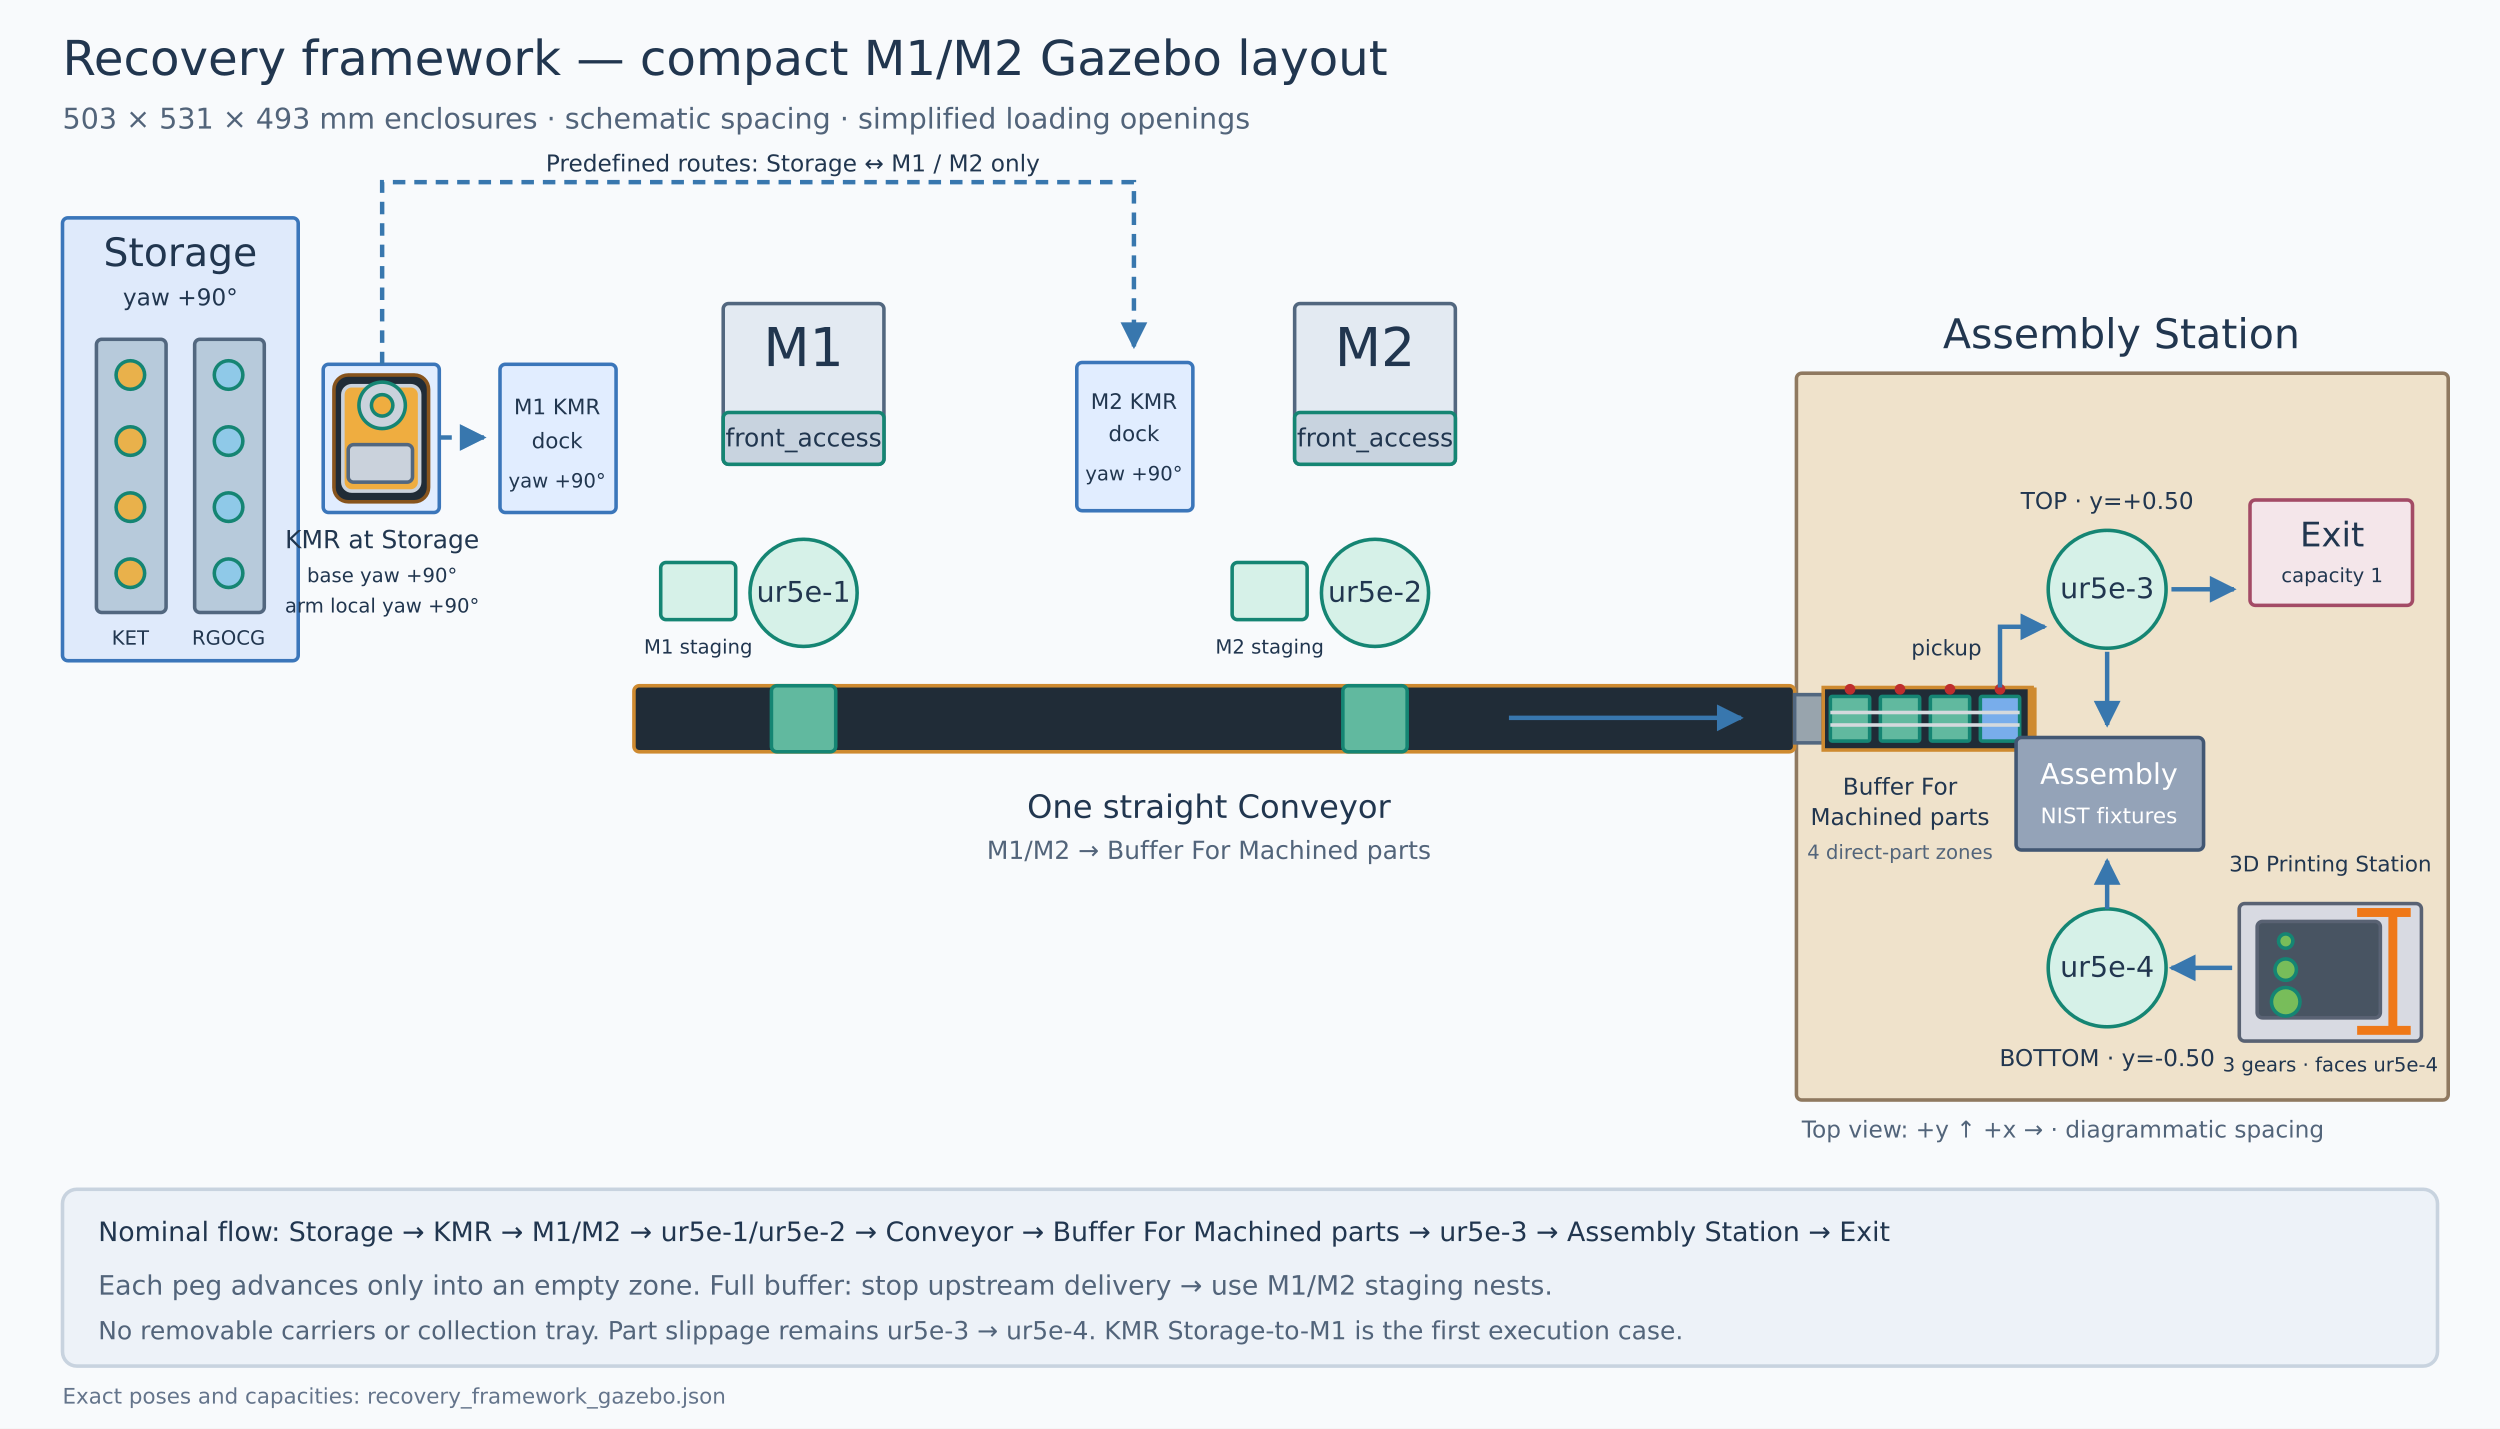
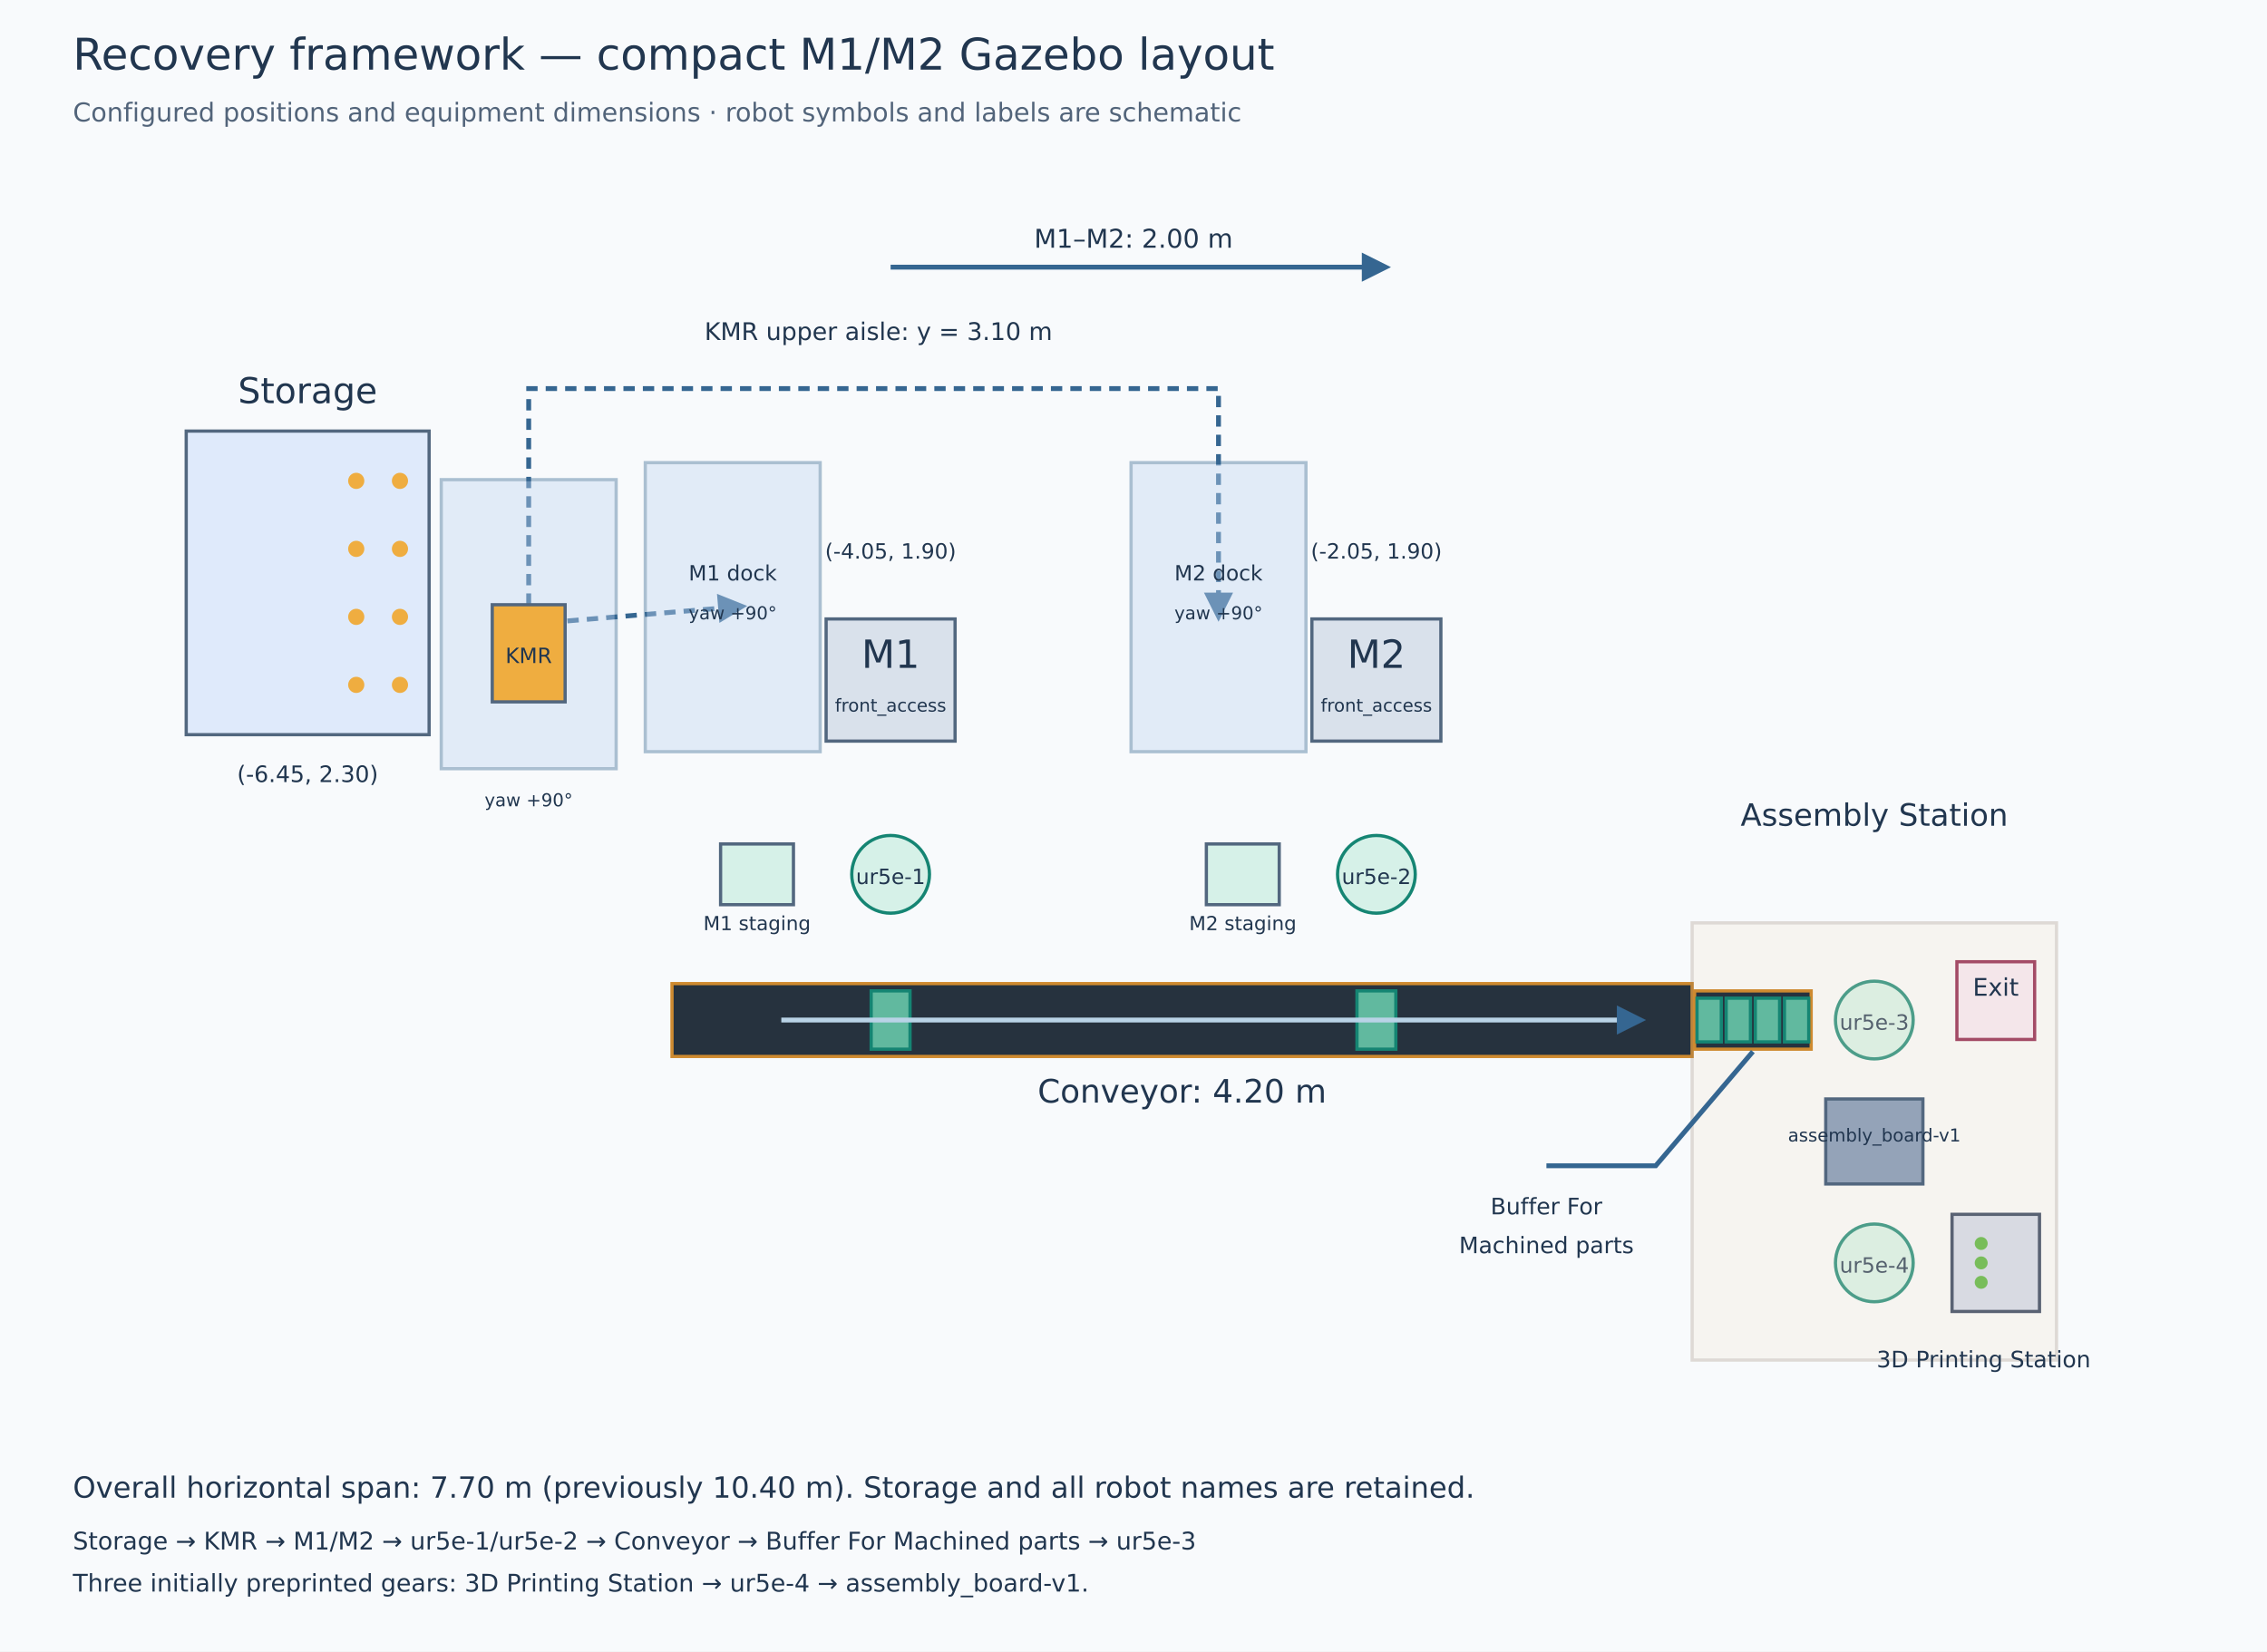
- <svg xmlns="http://www.w3.org/2000/svg" width="1400" height="800" viewBox="0 0 1400 800">
+ <svg xmlns="http://www.w3.org/2000/svg" width="1400" height="1020" viewBox="0 0 1400 1020">
  <defs>
-     <marker id="arrow" viewBox="0 0 10 10" refX="9" refY="5" markerWidth="6" markerHeight="6" orient="auto-start-reverse">
-       <path d="M0 0 L10 5 L0 10Z" fill="#3877ae" />
+     <marker id="arrow" viewBox="0 0 10 10" refX="5" refY="5" markerWidth="6" markerHeight="6" orient="auto-start-reverse">
+       <path d="M0 0 L10 5 L0 10Z" fill="#356691" />
    </marker>
  </defs>
-   <rect width="1400" height="800" fill="#f8fafc" />
-   <text x="35" y="42" text-anchor="start" font-family="DejaVu Sans, sans-serif" font-size="27" fill="#21364f">Recovery framework — compact M1/M2 Gazebo layout</text>
-   <text x="35" y="72" text-anchor="start" font-family="DejaVu Sans, sans-serif" font-size="16" fill="#52647a">503 × 531 × 493 mm enclosures · schematic spacing · simplified loading openings</text>
-   <rect x="35" y="122" width="132" height="248" rx="3" fill="#dfeafb" stroke="#3b76ba" stroke-width="2" />
-   <text x="101" y="149" text-anchor="middle" font-family="DejaVu Sans, sans-serif" font-size="22" fill="#21364f">Storage</text>
-   <text x="101" y="171" text-anchor="middle" font-family="DejaVu Sans, sans-serif" font-size="13" fill="#21364f">yaw +90°</text>
-   <rect x="54" y="190" width="39" height="153" rx="3" fill="#b7cadb" stroke="#52677f" stroke-width="2" />
-   <circle cx="73" cy="210" r="8" fill="#e9b14b" stroke="#158573" stroke-width="2" />
-   <circle cx="73" cy="247" r="8" fill="#e9b14b" stroke="#158573" stroke-width="2" />
-   <circle cx="73" cy="284" r="8" fill="#e9b14b" stroke="#158573" stroke-width="2" />
-   <circle cx="73" cy="321" r="8" fill="#e9b14b" stroke="#158573" stroke-width="2" />
-   <text x="73" y="361" text-anchor="middle" font-family="DejaVu Sans, sans-serif" font-size="11" fill="#21364f">KET</text>
-   <rect x="109" y="190" width="39" height="153" rx="3" fill="#b7cadb" stroke="#52677f" stroke-width="2" />
-   <circle cx="128" cy="210" r="8" fill="#8fc9e8" stroke="#158573" stroke-width="2" />
-   <circle cx="128" cy="247" r="8" fill="#8fc9e8" stroke="#158573" stroke-width="2" />
-   <circle cx="128" cy="284" r="8" fill="#8fc9e8" stroke="#158573" stroke-width="2" />
-   <circle cx="128" cy="321" r="8" fill="#8fc9e8" stroke="#158573" stroke-width="2" />
-   <text x="128" y="361" text-anchor="middle" font-family="DejaVu Sans, sans-serif" font-size="11" fill="#21364f">RGOCG</text>
-   <rect x="181" y="204" width="65" height="83" rx="3" fill="#e1edff" stroke="#3b76ba" stroke-width="2" />
-   <rect x="187" y="210" width="53" height="71" rx="8" fill="#202c37" stroke="#87541d" stroke-width="2" />
-   <rect x="192" y="216" width="43" height="59" rx="5" fill="#efad40" stroke="#cad2dc" stroke-width="2" />
-   <rect x="195" y="249" width="36" height="21" rx="3" fill="#cad2dc" stroke="#52677f" stroke-width="2" />
-   <circle cx="214" cy="227" r="13" fill="#cad2dc" stroke="#158573" stroke-width="2" />
-   <circle cx="214" cy="227" r="6" fill="#efad40" stroke="#158573" stroke-width="2" />
-   <text x="214" y="307" text-anchor="middle" font-family="DejaVu Sans, sans-serif" font-size="14" fill="#21364f">KMR at Storage</text>
-   <text x="214" y="326" text-anchor="middle" font-family="DejaVu Sans, sans-serif" font-size="11" fill="#21364f">base yaw +90°</text>
-   <text x="214" y="343" text-anchor="middle" font-family="DejaVu Sans, sans-serif" font-size="11" fill="#21364f">arm local yaw +90°</text>
-   <rect x="280" y="204" width="65" height="83" rx="3" fill="#e1edff" stroke="#3b76ba" stroke-width="2" />
-   <text x="312" y="232" text-anchor="middle" font-family="DejaVu Sans, sans-serif" font-size="12" fill="#21364f">M1 KMR</text>
-   <text x="312" y="251" text-anchor="middle" font-family="DejaVu Sans, sans-serif" font-size="12" fill="#21364f">dock</text>
-   <text x="312" y="273" text-anchor="middle" font-family="DejaVu Sans, sans-serif" font-size="11" fill="#21364f">yaw +90°</text>
-   <rect x="405" y="170" width="90" height="90" rx="3" fill="#e3eaf2" stroke="#52677f" stroke-width="2" />
-   <text x="450" y="205" text-anchor="middle" font-family="DejaVu Sans, sans-serif" font-size="30" fill="#21364f">M1</text>
-   <rect x="405" y="231" width="90" height="29" rx="3" fill="#c8d3df" stroke="#158573" stroke-width="2" />
-   <text x="450" y="250" text-anchor="middle" font-family="DejaVu Sans, sans-serif" font-size="14" fill="#21364f">front_access</text>
-   <circle cx="450" cy="332" r="30" fill="#d6f1e8" stroke="#158573" stroke-width="2" />
-   <text x="450" y="337" text-anchor="middle" font-family="DejaVu Sans, sans-serif" font-size="16" fill="#21364f">ur5e-1</text>
-   <rect x="370" y="315" width="42" height="32" rx="3" fill="#d6f1e8" stroke="#158573" stroke-width="2" />
-   <text x="391" y="366" text-anchor="middle" font-family="DejaVu Sans, sans-serif" font-size="11" fill="#21364f">M1 staging</text>
-   <rect x="725" y="170" width="90" height="90" rx="3" fill="#e3eaf2" stroke="#52677f" stroke-width="2" />
-   <text x="770" y="205" text-anchor="middle" font-family="DejaVu Sans, sans-serif" font-size="30" fill="#21364f">M2</text>
-   <rect x="725" y="231" width="90" height="29" rx="3" fill="#c8d3df" stroke="#158573" stroke-width="2" />
-   <text x="770" y="250" text-anchor="middle" font-family="DejaVu Sans, sans-serif" font-size="14" fill="#21364f">front_access</text>
-   <circle cx="770" cy="332" r="30" fill="#d6f1e8" stroke="#158573" stroke-width="2" />
-   <text x="770" y="337" text-anchor="middle" font-family="DejaVu Sans, sans-serif" font-size="16" fill="#21364f">ur5e-2</text>
-   <rect x="690" y="315" width="42" height="32" rx="3" fill="#d6f1e8" stroke="#158573" stroke-width="2" />
-   <text x="711" y="366" text-anchor="middle" font-family="DejaVu Sans, sans-serif" font-size="11" fill="#21364f">M2 staging</text>
-   <rect x="603" y="203" width="65" height="83" rx="3" fill="#e1edff" stroke="#3b76ba" stroke-width="2" />
-   <text x="635" y="229" text-anchor="middle" font-family="DejaVu Sans, sans-serif" font-size="12" fill="#21364f">M2 KMR</text>
-   <text x="635" y="247" text-anchor="middle" font-family="DejaVu Sans, sans-serif" font-size="12" fill="#21364f">dock</text>
-   <text x="635" y="269" text-anchor="middle" font-family="DejaVu Sans, sans-serif" font-size="11" fill="#21364f">yaw +90°</text>
-   <path d="M246 245 H271" fill="none" stroke="#3877ae" stroke-width="2.5" marker-end="url(#arrow)" stroke-dasharray="7 5" />
-   <path d="M214 204 V102 H635 V194" fill="none" stroke="#3877ae" stroke-width="2.5" marker-end="url(#arrow)" stroke-dasharray="7 5" />
-   <text x="444" y="96" text-anchor="middle" font-family="DejaVu Sans, sans-serif" font-size="13" fill="#21364f">Predefined routes: Storage ↔ M1 / M2 only</text>
-   <rect x="1006" y="209" width="365" height="407" rx="3" fill="#efe2cb" stroke="#8f7960" stroke-width="2" />
-   <text x="1188" y="195" text-anchor="middle" font-family="DejaVu Sans, sans-serif" font-size="23" fill="#21364f">Assembly Station</text>
-   <rect x="355" y="384" width="650" height="37" rx="3" fill="#202c37" stroke="#ce8a30" stroke-width="2" />
-   <rect x="432" y="384" width="36" height="37" rx="3" fill="#61b99f" stroke="#158573" stroke-width="2" />
-   <rect x="752" y="384" width="36" height="37" rx="3" fill="#61b99f" stroke="#158573" stroke-width="2" />
-   <path d="M845 402 H975" fill="none" stroke="#3877ae" stroke-width="2.5" marker-end="url(#arrow)" />
-   <text x="677" y="458" text-anchor="middle" font-family="DejaVu Sans, sans-serif" font-size="18" fill="#21364f">One straight Conveyor</text>
-   <text x="677" y="481" text-anchor="middle" font-family="DejaVu Sans, sans-serif" font-size="14" fill="#52647a">M1/M2 → Buffer For Machined parts</text>
-   <rect x="1005" y="389" width="16" height="27" rx="0" fill="#98a4ad" stroke="#52677f" stroke-width="2" />
-   <rect x="1021" y="385" width="117" height="35" rx="0" fill="#202c37" stroke="#ce8a30" stroke-width="2" />
-   <rect x="1025" y="390" width="22" height="25" rx="1" fill="#61b99f" stroke="#158573" stroke-width="2" />
-   <rect x="1053" y="390" width="22" height="25" rx="1" fill="#61b99f" stroke="#158573" stroke-width="2" />
-   <rect x="1081" y="390" width="22" height="25" rx="1" fill="#61b99f" stroke="#158573" stroke-width="2" />
-   <rect x="1109" y="390" width="22" height="25" rx="1" fill="#78adeb" stroke="#158573" stroke-width="2" />
-   <path d="M1025 399 H1131 M1025 406 H1131" fill="none" stroke="#d4d9dd" stroke-width="2" />
-   <circle cx="1036" cy="386" r="3" fill="#be2e2e" />
-   <circle cx="1064" cy="386" r="3" fill="#be2e2e" />
-   <circle cx="1092" cy="386" r="3" fill="#be2e2e" />
-   <circle cx="1120" cy="386" r="3" fill="#be2e2e" />
-   <path d="M1138 385 V420" stroke="#ce8a30" stroke-width="5" />
-   <text x="1064" y="445" text-anchor="middle" font-family="DejaVu Sans, sans-serif" font-size="13" fill="#21364f">Buffer For</text>
-   <text x="1064" y="462" text-anchor="middle" font-family="DejaVu Sans, sans-serif" font-size="13" fill="#21364f">Machined parts</text>
-   <text x="1064" y="481" text-anchor="middle" font-family="DejaVu Sans, sans-serif" font-size="11" fill="#52647a">4 direct-part zones</text>
-   <circle cx="1180" cy="330" r="33" fill="#d6f1e8" stroke="#158573" stroke-width="2" />
-   <text x="1180" y="335" text-anchor="middle" font-family="DejaVu Sans, sans-serif" font-size="16" fill="#21364f">ur5e-3</text>
-   <text x="1180" y="285" text-anchor="middle" font-family="DejaVu Sans, sans-serif" font-size="13" fill="#21364f">TOP · y=+0.50</text>
-   <path d="M1120 385 V351 H1145" fill="none" stroke="#3877ae" stroke-width="2.5" marker-end="url(#arrow)" />
-   <text x="1090" y="367" text-anchor="middle" font-family="DejaVu Sans, sans-serif" font-size="12" fill="#21364f">pickup</text>
-   <rect x="1129" y="413" width="105" height="63" rx="3" fill="#94a3b8" stroke="#425773" stroke-width="2" />
-   <text x="1181" y="439" text-anchor="middle" font-family="DejaVu Sans, sans-serif" font-size="16" fill="#ffffff">Assembly</text>
-   <text x="1181" y="461" text-anchor="middle" font-family="DejaVu Sans, sans-serif" font-size="12" fill="#ffffff">NIST fixtures</text>
-   <path d="M1180 365 V406" fill="none" stroke="#3877ae" stroke-width="2.5" marker-end="url(#arrow)" />
-   <rect x="1260" y="280" width="91" height="59" rx="3" fill="#f4e6ea" stroke="#a34b66" stroke-width="2" />
-   <text x="1306" y="306" text-anchor="middle" font-family="DejaVu Sans, sans-serif" font-size="19" fill="#21364f">Exit</text>
-   <text x="1306" y="326" text-anchor="middle" font-family="DejaVu Sans, sans-serif" font-size="11" fill="#21364f">capacity 1</text>
-   <path d="M1216 330 H1251" fill="none" stroke="#3877ae" stroke-width="2.5" marker-end="url(#arrow)" />
-   <circle cx="1180" cy="542" r="33" fill="#d6f1e8" stroke="#158573" stroke-width="2" />
-   <text x="1180" y="547" text-anchor="middle" font-family="DejaVu Sans, sans-serif" font-size="16" fill="#21364f">ur5e-4</text>
-   <text x="1180" y="597" text-anchor="middle" font-family="DejaVu Sans, sans-serif" font-size="13" fill="#21364f">BOTTOM · y=-0.50</text>
-   <path d="M1180 509 V482" fill="none" stroke="#3877ae" stroke-width="2.5" marker-end="url(#arrow)" />
-   <rect x="1254" y="506" width="102" height="77" rx="3" fill="#d8dae2" stroke="#596273" stroke-width="2" />
-   <rect x="1264" y="516" width="69" height="54" rx="3" fill="#485462" stroke="#596273" stroke-width="2" />
-   <path d="M1340 511 V577 M1320 511 H1350 M1320 577 H1350" fill="none" stroke="#ef7818" stroke-width="5" />
-   <circle cx="1280" cy="527" r="4" fill="#78bd5a" stroke="#158573" stroke-width="2" />
-   <circle cx="1280" cy="543" r="6" fill="#78bd5a" stroke="#158573" stroke-width="2" />
-   <circle cx="1280" cy="561" r="8" fill="#78bd5a" stroke="#158573" stroke-width="2" />
-   <path d="M1250 542 H1216" fill="none" stroke="#3877ae" stroke-width="2.5" marker-end="url(#arrow)" />
-   <text x="1305" y="488" text-anchor="middle" font-family="DejaVu Sans, sans-serif" font-size="12" fill="#21364f">3D Printing Station</text>
-   <text x="1305" y="600" text-anchor="middle" font-family="DejaVu Sans, sans-serif" font-size="11" fill="#21364f">3 gears · faces ur5e-4</text>
-   <text x="1009" y="637" text-anchor="start" font-family="DejaVu Sans, sans-serif" font-size="13" fill="#52647a">Top view: +y ↑   +x → · diagrammatic spacing</text>
-   <rect x="35" y="666" width="1330" height="99" rx="8" fill="#edf2f8" stroke="#c8d3df" stroke-width="2" />
-   <text x="55" y="695" text-anchor="start" font-family="DejaVu Sans, sans-serif" font-size="15" fill="#21364f">Nominal flow: Storage → KMR → M1/M2 → ur5e-1/ur5e-2 → Conveyor → Buffer For Machined parts → ur5e-3 → Assembly Station → Exit</text>
-   <text x="55" y="725" text-anchor="start" font-family="DejaVu Sans, sans-serif" font-size="15" fill="#52647a">Each peg advances only into an empty zone. Full buffer: stop upstream delivery → use M1/M2 staging nests.</text>
-   <text x="55" y="750" text-anchor="start" font-family="DejaVu Sans, sans-serif" font-size="14" fill="#52647a">No removable carriers or collection tray. Part slippage remains ur5e-3 → ur5e-4. KMR Storage-to-M1 is the first execution case.</text>
-   <text x="35" y="786" text-anchor="start" font-family="DejaVu Sans, sans-serif" font-size="12" fill="#64748b">Exact poses and capacities: recovery_framework_gazebo.json</text>
+   <rect width="1400" height="1020" fill="#f8fafc" />
+   <text x="45.00" y="43.00" text-anchor="start" font-family="DejaVu Sans, sans-serif" font-size="27" fill="#21364f">Recovery framework — compact M1/M2 Gazebo layout</text>
+   <text x="45.00" y="75.00" text-anchor="start" font-family="DejaVu Sans, sans-serif" font-size="16" fill="#52647a">Configured positions and equipment dimensions · robot symbols and labels are schematic</text>
+   <polyline points="326.50,385.50 452.50,375.00" fill="none" stroke="#356691" stroke-width="3" stroke-dasharray="7 5" marker-end="url(#arrow)" />
+   <polyline points="326.50,385.50 326.50,240.00 752.50,240.00 752.50,375.00" fill="none" stroke="#356691" stroke-width="3" stroke-dasharray="7 5" marker-end="url(#arrow)" />
+   <text x="542.50" y="210.00" text-anchor="middle" font-family="DejaVu Sans, sans-serif" font-size="15" fill="#21364f">KMR upper aisle: y = 3.10 m</text>
+   <rect x="115.00" y="266.25" width="150.00" height="187.50" fill="#dfeafb" stroke="#52677f" stroke-width="2" opacity="1.0" />
+   <text x="190.00" y="249.00" text-anchor="middle" font-family="DejaVu Sans, sans-serif" font-size="22" fill="#21364f">Storage</text>
+   <text x="190.00" y="483.00" text-anchor="middle" font-family="DejaVu Sans, sans-serif" font-size="14" fill="#21364f">(-6.45, 2.30)</text>
+   <circle cx="220.00" cy="423.00" r="5" fill="#efad40" />
+   <circle cx="220.00" cy="381.00" r="5" fill="#efad40" />
+   <circle cx="220.00" cy="339.00" r="5" fill="#efad40" />
+   <circle cx="220.00" cy="297.00" r="5" fill="#efad40" />
+   <circle cx="247.00" cy="423.00" r="5" fill="#efad40" />
+   <circle cx="247.00" cy="381.00" r="5" fill="#efad40" />
+   <circle cx="247.00" cy="339.00" r="5" fill="#efad40" />
+   <circle cx="247.00" cy="297.00" r="5" fill="#efad40" />
+   <rect x="272.50" y="296.25" width="108.00" height="178.50" fill="#bfd5f1" stroke="#356691" stroke-width="2" opacity="0.4" />
+   <rect x="304.00" y="373.50" width="45.00" height="60.00" fill="#efad40" stroke="#52677f" stroke-width="2" opacity="1.0" />
+   <text x="326.50" y="409.50" text-anchor="middle" font-family="DejaVu Sans, sans-serif" font-size="13" fill="#21364f">KMR</text>
+   <text x="326.50" y="498.00" text-anchor="middle" font-family="DejaVu Sans, sans-serif" font-size="11" fill="#21364f">yaw +90°</text>
+   <rect x="398.50" y="285.75" width="108.00" height="178.50" fill="#bfd5f1" stroke="#356691" stroke-width="2" opacity="0.4" />
+   <text x="452.50" y="358.50" text-anchor="middle" font-family="DejaVu Sans, sans-serif" font-size="13" fill="#21364f">M1 dock</text>
+   <text x="452.50" y="382.50" text-anchor="middle" font-family="DejaVu Sans, sans-serif" font-size="11" fill="#21364f">yaw +90°</text>
+   <rect x="698.50" y="285.75" width="108.00" height="178.50" fill="#bfd5f1" stroke="#356691" stroke-width="2" opacity="0.4" />
+   <text x="752.50" y="358.50" text-anchor="middle" font-family="DejaVu Sans, sans-serif" font-size="13" fill="#21364f">M2 dock</text>
+   <text x="752.50" y="382.50" text-anchor="middle" font-family="DejaVu Sans, sans-serif" font-size="11" fill="#21364f">yaw +90°</text>
+   <rect x="510.17" y="382.28" width="79.65" height="75.45" fill="#d9e1eb" stroke="#52677f" stroke-width="2" opacity="1.0" />
+   <text x="550.00" y="412.50" text-anchor="middle" font-family="DejaVu Sans, sans-serif" font-size="24" fill="#21364f">M1</text>
+   <text x="550.00" y="439.50" text-anchor="middle" font-family="DejaVu Sans, sans-serif" font-size="11" fill="#21364f">front_access</text>
+   <text x="550.00" y="345.00" text-anchor="middle" font-family="DejaVu Sans, sans-serif" font-size="13" fill="#21364f">(-4.05, 1.90)</text>
+   <rect x="445.00" y="521.25" width="45.00" height="37.50" fill="#d6f1e8" stroke="#52677f" stroke-width="2" opacity="1.0" />
+   <text x="467.50" y="574.50" text-anchor="middle" font-family="DejaVu Sans, sans-serif" font-size="12" fill="#21364f">M1 staging</text>
+   <rect x="810.17" y="382.28" width="79.65" height="75.45" fill="#d9e1eb" stroke="#52677f" stroke-width="2" opacity="1.0" />
+   <text x="850.00" y="412.50" text-anchor="middle" font-family="DejaVu Sans, sans-serif" font-size="24" fill="#21364f">M2</text>
+   <text x="850.00" y="439.50" text-anchor="middle" font-family="DejaVu Sans, sans-serif" font-size="11" fill="#21364f">front_access</text>
+   <text x="850.00" y="345.00" text-anchor="middle" font-family="DejaVu Sans, sans-serif" font-size="13" fill="#21364f">(-2.05, 1.90)</text>
+   <rect x="745.00" y="521.25" width="45.00" height="37.50" fill="#d6f1e8" stroke="#52677f" stroke-width="2" opacity="1.0" />
+   <text x="767.50" y="574.50" text-anchor="middle" font-family="DejaVu Sans, sans-serif" font-size="12" fill="#21364f">M2 staging</text>
+   <circle cx="550.00" cy="540.00" r="24" fill="#d6f1e8" stroke="#158573" stroke-width="2" />
+   <text x="550.00" y="546.00" text-anchor="middle" font-family="DejaVu Sans, sans-serif" font-size="13" fill="#21364f">ur5e-1</text>
+   <circle cx="850.00" cy="540.00" r="24" fill="#d6f1e8" stroke="#158573" stroke-width="2" />
+   <text x="850.00" y="546.00" text-anchor="middle" font-family="DejaVu Sans, sans-serif" font-size="13" fill="#21364f">ur5e-2</text>
+   <circle cx="1157.50" cy="630.00" r="24" fill="#d6f1e8" stroke="#158573" stroke-width="2" />
+   <text x="1157.50" y="636.00" text-anchor="middle" font-family="DejaVu Sans, sans-serif" font-size="13" fill="#21364f">ur5e-3</text>
+   <circle cx="1157.50" cy="780.00" r="24" fill="#d6f1e8" stroke="#158573" stroke-width="2" />
+   <text x="1157.50" y="786.00" text-anchor="middle" font-family="DejaVu Sans, sans-serif" font-size="13" fill="#21364f">ur5e-4</text>
+   <polyline points="550.00,165.00 850.00,165.00" fill="none" stroke="#356691" stroke-width="3" marker-end="url(#arrow)" />
+   <text x="700.00" y="153.00" text-anchor="middle" font-family="DejaVu Sans, sans-serif" font-size="16" fill="#21364f">M1–M2: 2.00 m</text>
+   <rect x="415.00" y="607.50" width="630.00" height="45.00" fill="#26323e" stroke="#ce8a30" stroke-width="2" opacity="1.0" />
+   <rect x="538.00" y="612.00" width="24.00" height="36.00" fill="#61b99f" stroke="#158573" stroke-width="2" opacity="1.0" />
+   <rect x="838.00" y="612.00" width="24.00" height="36.00" fill="#61b99f" stroke="#158573" stroke-width="2" opacity="1.0" />
+   <polyline points="482.50,630.00 1007.50,630.00" fill="none" stroke="#b9d3e6" stroke-width="3" marker-end="url(#arrow)" />
+   <text x="730.00" y="681.00" text-anchor="middle" font-family="DejaVu Sans, sans-serif" font-size="20" fill="#21364f">Conveyor: 4.20 m</text>
+   <rect x="1045.00" y="570.00" width="225.00" height="270.00" fill="#efe2cb" stroke="#8f7960" stroke-width="2" opacity="0.25" />
+   <text x="1157.50" y="510.00" text-anchor="middle" font-family="DejaVu Sans, sans-serif" font-size="19" fill="#21364f">Assembly Station</text>
+   <rect x="1046.50" y="612.00" width="72.00" height="36.00" fill="#26323e" stroke="#ce8a30" stroke-width="2" opacity="1.0" />
+   <rect x="1048.00" y="616.50" width="15.00" height="27.00" fill="#61b99f" stroke="#158573" stroke-width="2" opacity="1.0" />
+   <rect x="1066.00" y="616.50" width="15.00" height="27.00" fill="#61b99f" stroke="#158573" stroke-width="2" opacity="1.0" />
+   <rect x="1084.00" y="616.50" width="15.00" height="27.00" fill="#61b99f" stroke="#158573" stroke-width="2" opacity="1.0" />
+   <rect x="1102.00" y="616.50" width="15.00" height="27.00" fill="#61b99f" stroke="#158573" stroke-width="2" opacity="1.0" />
+   <polyline points="1082.50,649.50 1022.50,720.00 955.00,720.00" fill="none" stroke="#356691" stroke-width="3" />
+   <text x="955.00" y="750.00" text-anchor="middle" font-family="DejaVu Sans, sans-serif" font-size="14" fill="#21364f">Buffer For</text>
+   <text x="955.00" y="774.00" text-anchor="middle" font-family="DejaVu Sans, sans-serif" font-size="14" fill="#21364f">Machined parts</text>
+   <rect x="1127.50" y="678.75" width="60.00" height="52.50" fill="#94a3b8" stroke="#52677f" stroke-width="2" opacity="1.0" />
+   <text x="1157.50" y="705.00" text-anchor="middle" font-family="DejaVu Sans, sans-serif" font-size="11" fill="#21364f">assembly_board-v1</text>
+   <rect x="1208.50" y="594.00" width="48.00" height="48.00" fill="#f4e6ea" stroke="#a34b66" stroke-width="2" opacity="1.0" />
+   <text x="1232.50" y="615.00" text-anchor="middle" font-family="DejaVu Sans, sans-serif" font-size="15" fill="#21364f">Exit</text>
+   <rect x="1205.50" y="750.00" width="54.00" height="60.00" fill="#d8dae2" stroke="#596273" stroke-width="2" opacity="1.0" />
+   <circle cx="1223.50" cy="792.00" r="4" fill="#78bd5a" />
+   <circle cx="1223.50" cy="780.00" r="4" fill="#78bd5a" />
+   <circle cx="1223.50" cy="768.00" r="4" fill="#78bd5a" />
+   <text x="1225.00" y="844.50" text-anchor="middle" font-family="DejaVu Sans, sans-serif" font-size="14" fill="#21364f">3D Printing Station</text>
+   <text x="45.00" y="925.00" text-anchor="start" font-family="DejaVu Sans, sans-serif" font-size="18" fill="#21364f">Overall horizontal span: 7.70 m (previously 10.40 m). Storage and all robot names are retained.</text>
+   <text x="45.00" y="957.00" text-anchor="start" font-family="DejaVu Sans, sans-serif" font-size="15" fill="#21364f">Storage → KMR → M1/M2 → ur5e-1/ur5e-2 → Conveyor → Buffer For Machined parts → ur5e-3</text>
+   <text x="45.00" y="983.00" text-anchor="start" font-family="DejaVu Sans, sans-serif" font-size="15" fill="#21364f">Three initially preprinted gears: 3D Printing Station → ur5e-4 → assembly_board-v1.</text>
</svg>
